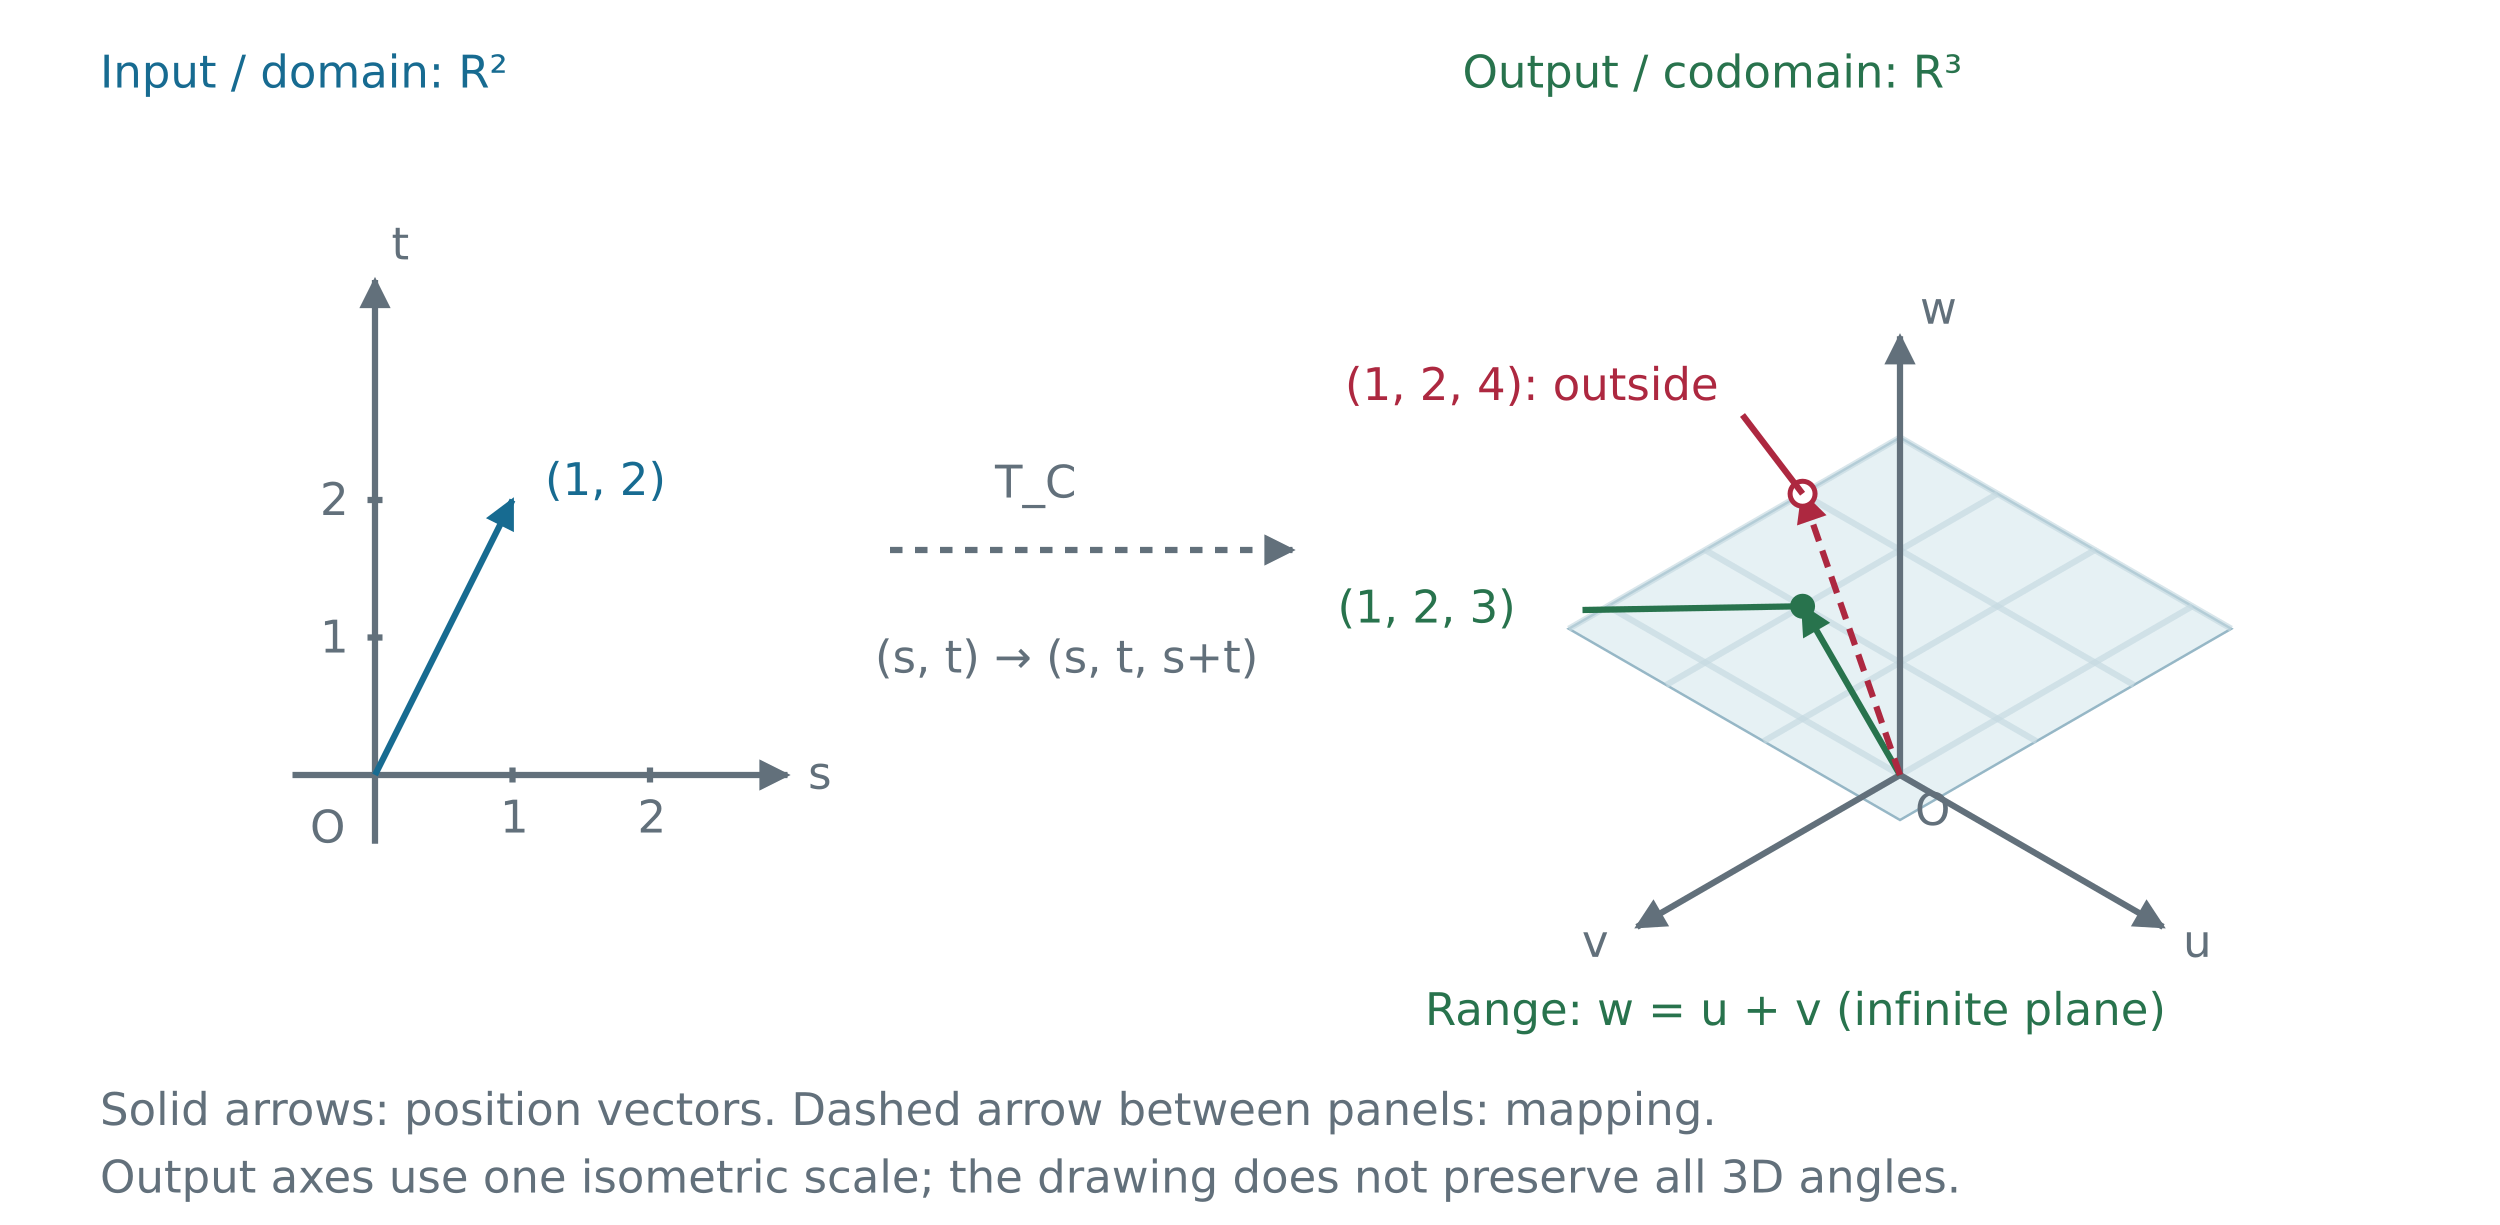
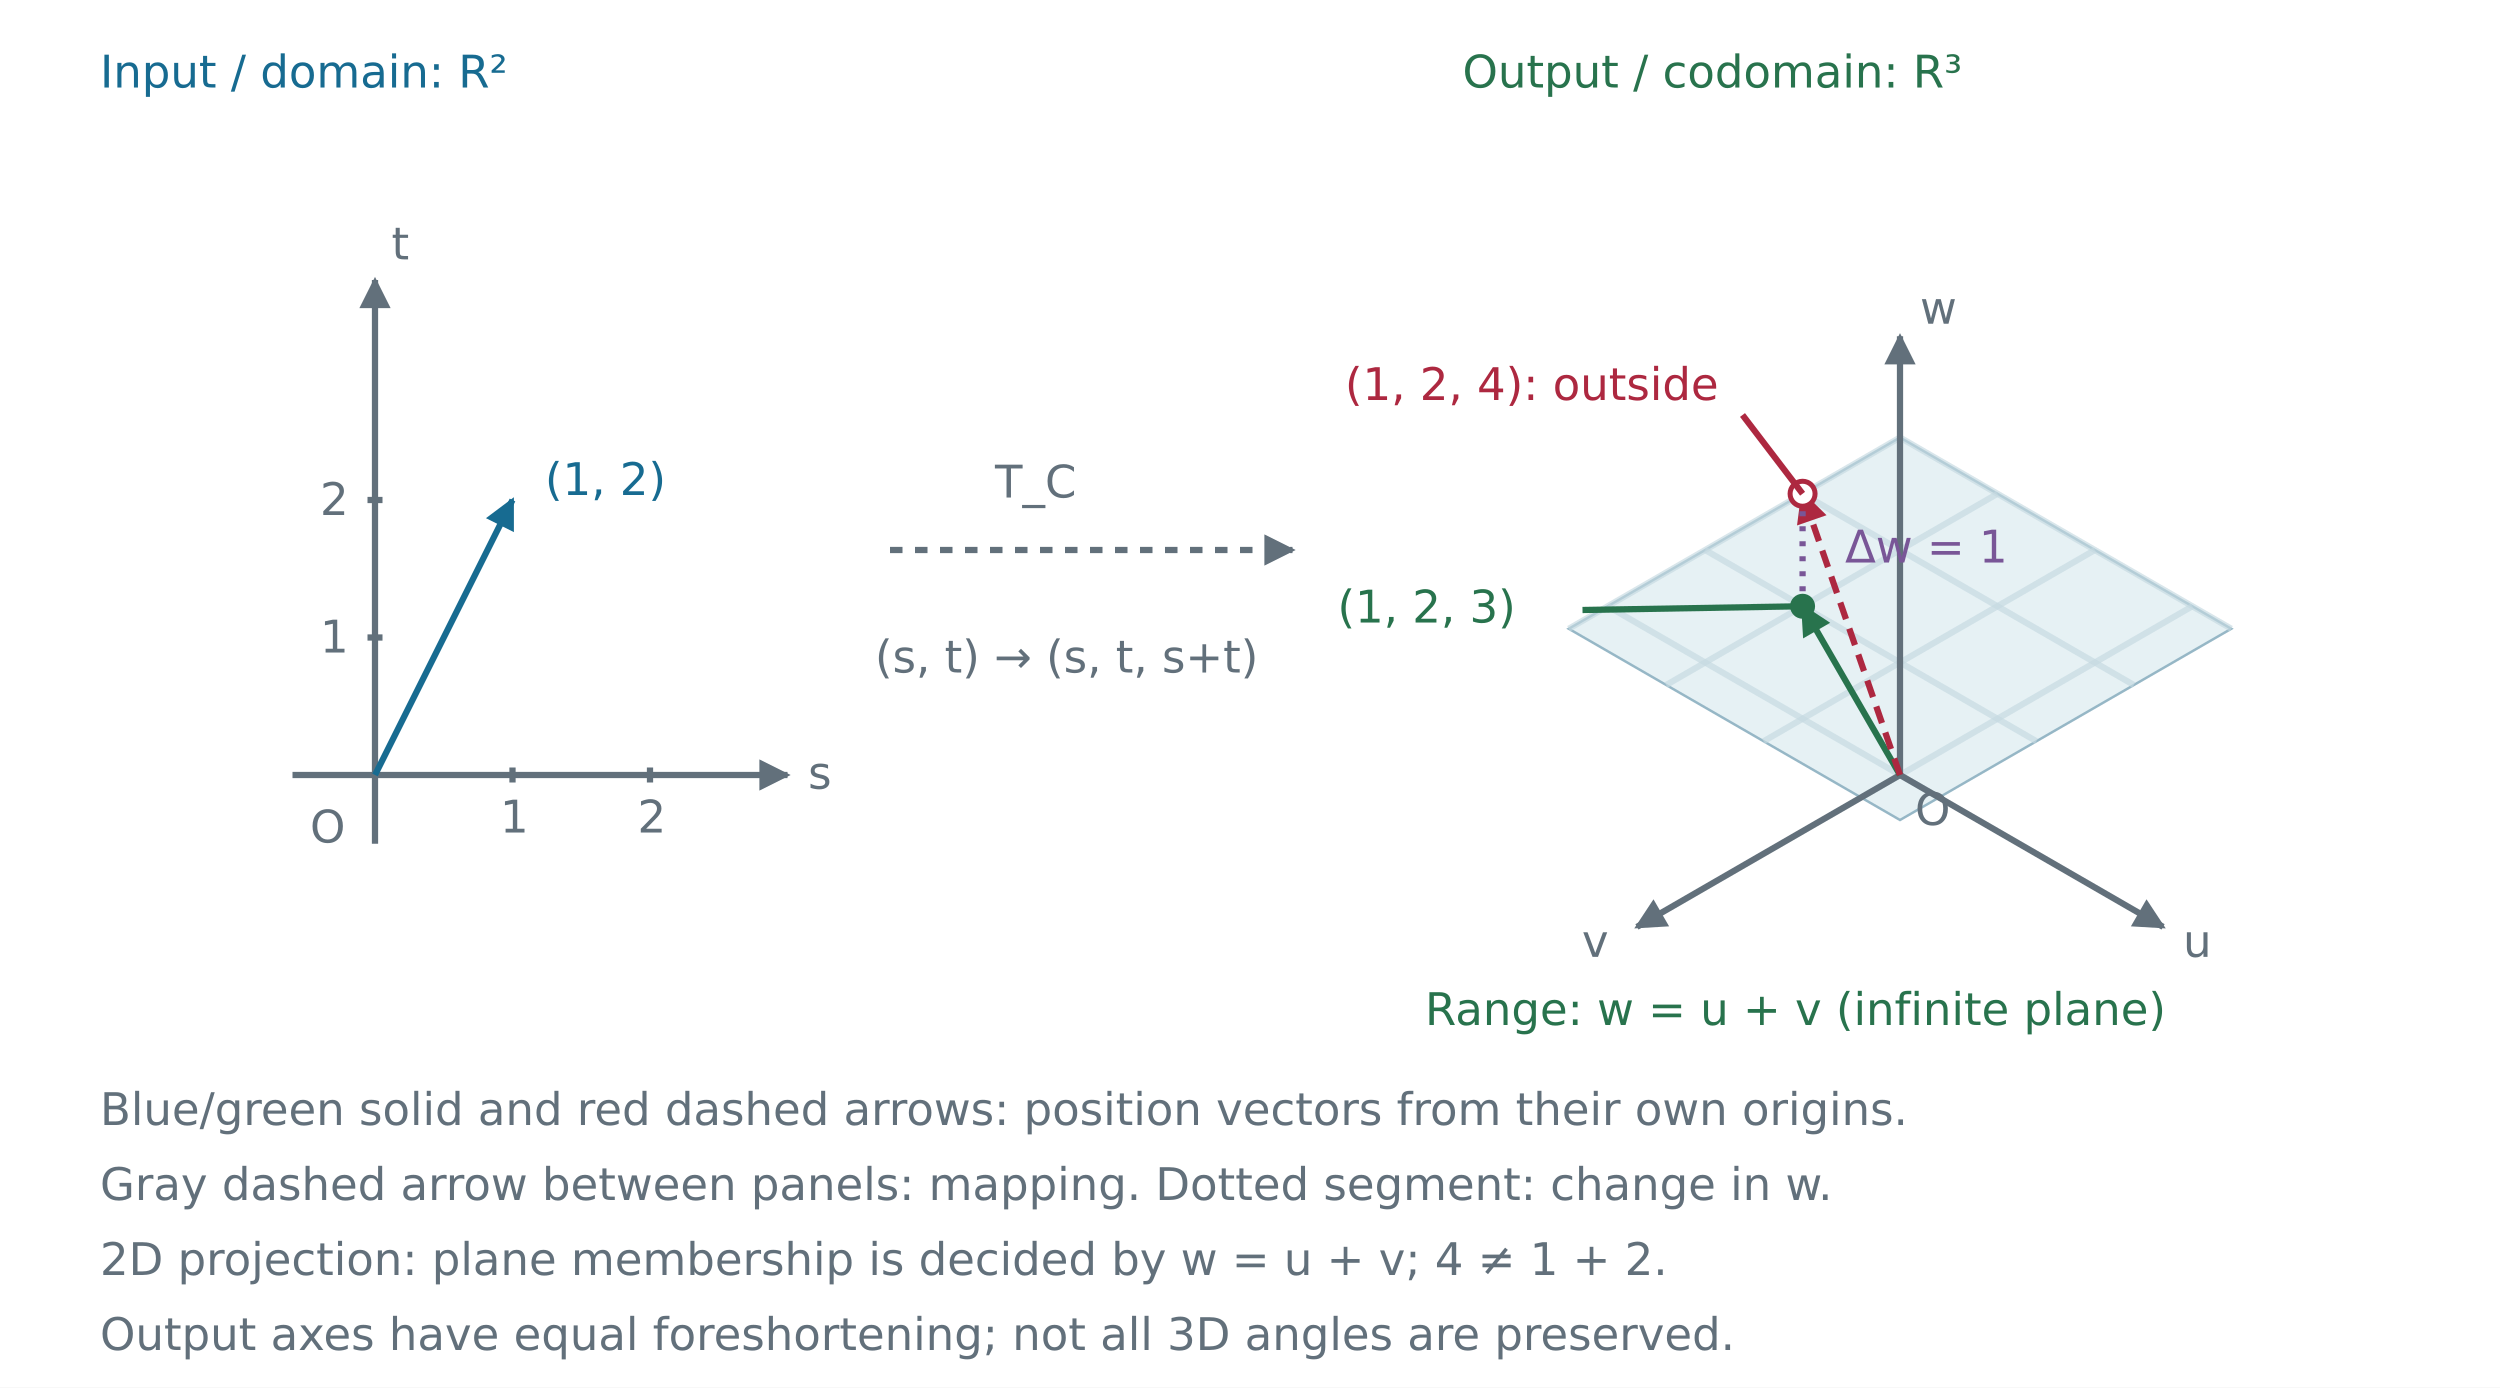
- <svg xmlns="http://www.w3.org/2000/svg" width="1000" height="490" viewBox="0 0 1000 490" role="img">
+ <svg xmlns="http://www.w3.org/2000/svg" width="1000" height="555" viewBox="0 0 1000 555" role="img">
  <defs>
    <marker id="arrow" viewBox="0 0 10 10" refX="9" refY="5" markerWidth="5" markerHeight="5" orient="auto">
      <path d="M0 0L10 5L0 10Z" fill="context-stroke" />
    </marker>
  </defs>
-   <rect width="1000" height="490" fill="white" />
+   <rect width="1000" height="555" fill="white" />
  <g font-family="DejaVu Sans, sans-serif" font-size="18">
    <text x="40" y="35" fill="#176b91">Input / domain: R²</text>
    <text x="585" y="35" fill="#28734d">Output / codomain: R³</text>
    <path d="M117 310 L315 310" fill="none" stroke="#62707b" stroke-width="2.5" marker-end="url(#arrow)" />
    <text x="323.25" y="315.5" fill="#62707b">s</text>
    <path d="M150 337.5 L150 112" fill="none" stroke="#62707b" stroke-width="2.5" marker-end="url(#arrow)" />
    <text x="156.6" y="103.75" fill="#62707b">t</text>
    <path d="M205 307 L205 313" fill="none" stroke="#62707b" stroke-width="2.5" />
    <text x="200" y="333" fill="#62707b">1</text>
    <path d="M147 255 L153 255" fill="none" stroke="#62707b" stroke-width="2.5" />
    <text x="128" y="261" fill="#62707b">1</text>
    <path d="M260 307 L260 313" fill="none" stroke="#62707b" stroke-width="2.5" />
    <text x="255" y="333" fill="#62707b">2</text>
    <path d="M147 200 L153 200" fill="none" stroke="#62707b" stroke-width="2.5" />
    <text x="128" y="206" fill="#62707b">2</text>
    <path d="M150 310 L205 200" fill="none" stroke="#176b91" stroke-width="2.5" marker-end="url(#arrow)" />
    <text x="218" y="198" fill="#176b91">(1, 2)</text>
    <text x="124" y="337" fill="#62707b">O</text>
    <polygon points="760,328 892.502,251.5 760,175 627.498,251.5" fill="#e6f1f4" stroke="#96b7c6" />
    <path d="M775.588 319 L643.087 242.5" fill="none" stroke="#c5d9e0" stroke-width="2.5" stroke-opacity=".65" />
    <path d="M744.412 319 L876.913 242.5" fill="none" stroke="#c5d9e0" stroke-width="2.5" stroke-opacity=".65" />
    <path d="M814.56 296.5 L682.058 220" fill="none" stroke="#c5d9e0" stroke-width="2.5" stroke-opacity=".65" />
    <path d="M705.44 296.5 L837.942 220" fill="none" stroke="#c5d9e0" stroke-width="2.5" stroke-opacity=".65" />
    <path d="M853.531 274 L721.029 197.5" fill="none" stroke="#c5d9e0" stroke-width="2.5" stroke-opacity=".65" />
    <path d="M666.469 274 L798.971 197.5" fill="none" stroke="#c5d9e0" stroke-width="2.5" stroke-opacity=".65" />
    <path d="M892.502 251.5 L760 175" fill="none" stroke="#c5d9e0" stroke-width="2.5" stroke-opacity=".65" />
    <path d="M627.498 251.5 L760 175" fill="none" stroke="#c5d9e0" stroke-width="2.5" stroke-opacity=".65" />
    <path d="M760 310 L865.222 370.75" fill="none" stroke="#62707b" stroke-width="2.5" marker-end="url(#arrow)" />
    <text x="873.222" y="382.75" fill="#62707b">u</text>
    <path d="M760 310 L654.778 370.75" fill="none" stroke="#62707b" stroke-width="2.5" marker-end="url(#arrow)" />
    <text x="632.778" y="382.75" fill="#62707b">v</text>
    <path d="M760 310 L760 134.5" fill="none" stroke="#62707b" stroke-width="2.5" marker-end="url(#arrow)" />
    <text x="768" y="129.5" fill="#62707b">w</text>
    <text x="766" y="330" fill="#62707b">O</text>
    <path d="M760 310 L721.029 242.5" fill="none" stroke="#28734d" stroke-width="2.5" marker-end="url(#arrow)" />
    <path d="M760 310 L721.029 197.5" fill="none" stroke="#ad2840" stroke-width="2.5" stroke-dasharray="7 4" marker-end="url(#arrow)" />
+     <path d="M721.029 242.5 L721.029 197.5" fill="none" stroke="#795697" stroke-width="2.5" stroke-dasharray="2 4" />
+     <text x="738.029" y="225" fill="#795697">Δw = 1</text>
    <circle cx="721.029" cy="242.5" r="5" fill="#28734d" />
    <circle cx="721.029" cy="197.5" r="5" fill="white" stroke="#ad2840" stroke-width="2" />
    <text x="535" y="249" fill="#28734d">(1, 2, 3)</text>
    <path d="M633 244 L721.029 242.5" fill="none" stroke="#28734d" stroke-width="2.5" />
    <text x="538" y="160" fill="#ad2840">(1, 2, 4): outside</text>
    <path d="M697 166 L721.029 197.5" fill="none" stroke="#ad2840" stroke-width="2.5" />
    <path d="M356 220 L517 220" fill="none" stroke="#62707b" stroke-width="2.5" stroke-dasharray="5 5" marker-end="url(#arrow)" />
    <text x="398" y="199" fill="#62707b">T_C</text>
    <text x="350" y="269" fill="#62707b">(s, t) → (s, t, s+t)</text>
    <text x="570" y="410" fill="#28734d">Range: w = u + v (infinite plane)</text>
-     <text x="40" y="450" fill="#62707b">Solid arrows: position vectors. Dashed arrow between panels: mapping.</text>
-     <text x="40" y="477" fill="#62707b">Output axes use one isometric scale; the drawing does not preserve all 3D angles.</text>
+     <text x="40" y="450" fill="#62707b">Blue/green solid and red dashed arrows: position vectors from their own origins.</text>
+     <text x="40" y="480" fill="#62707b">Gray dashed arrow between panels: mapping. Dotted segment: change in w.</text>
+     <text x="40" y="510" fill="#62707b">2D projection: plane membership is decided by w = u + v; 4 ≠ 1 + 2.</text>
+     <text x="40" y="540" fill="#62707b">Output axes have equal foreshortening; not all 3D angles are preserved.</text>
  </g>
</svg>
